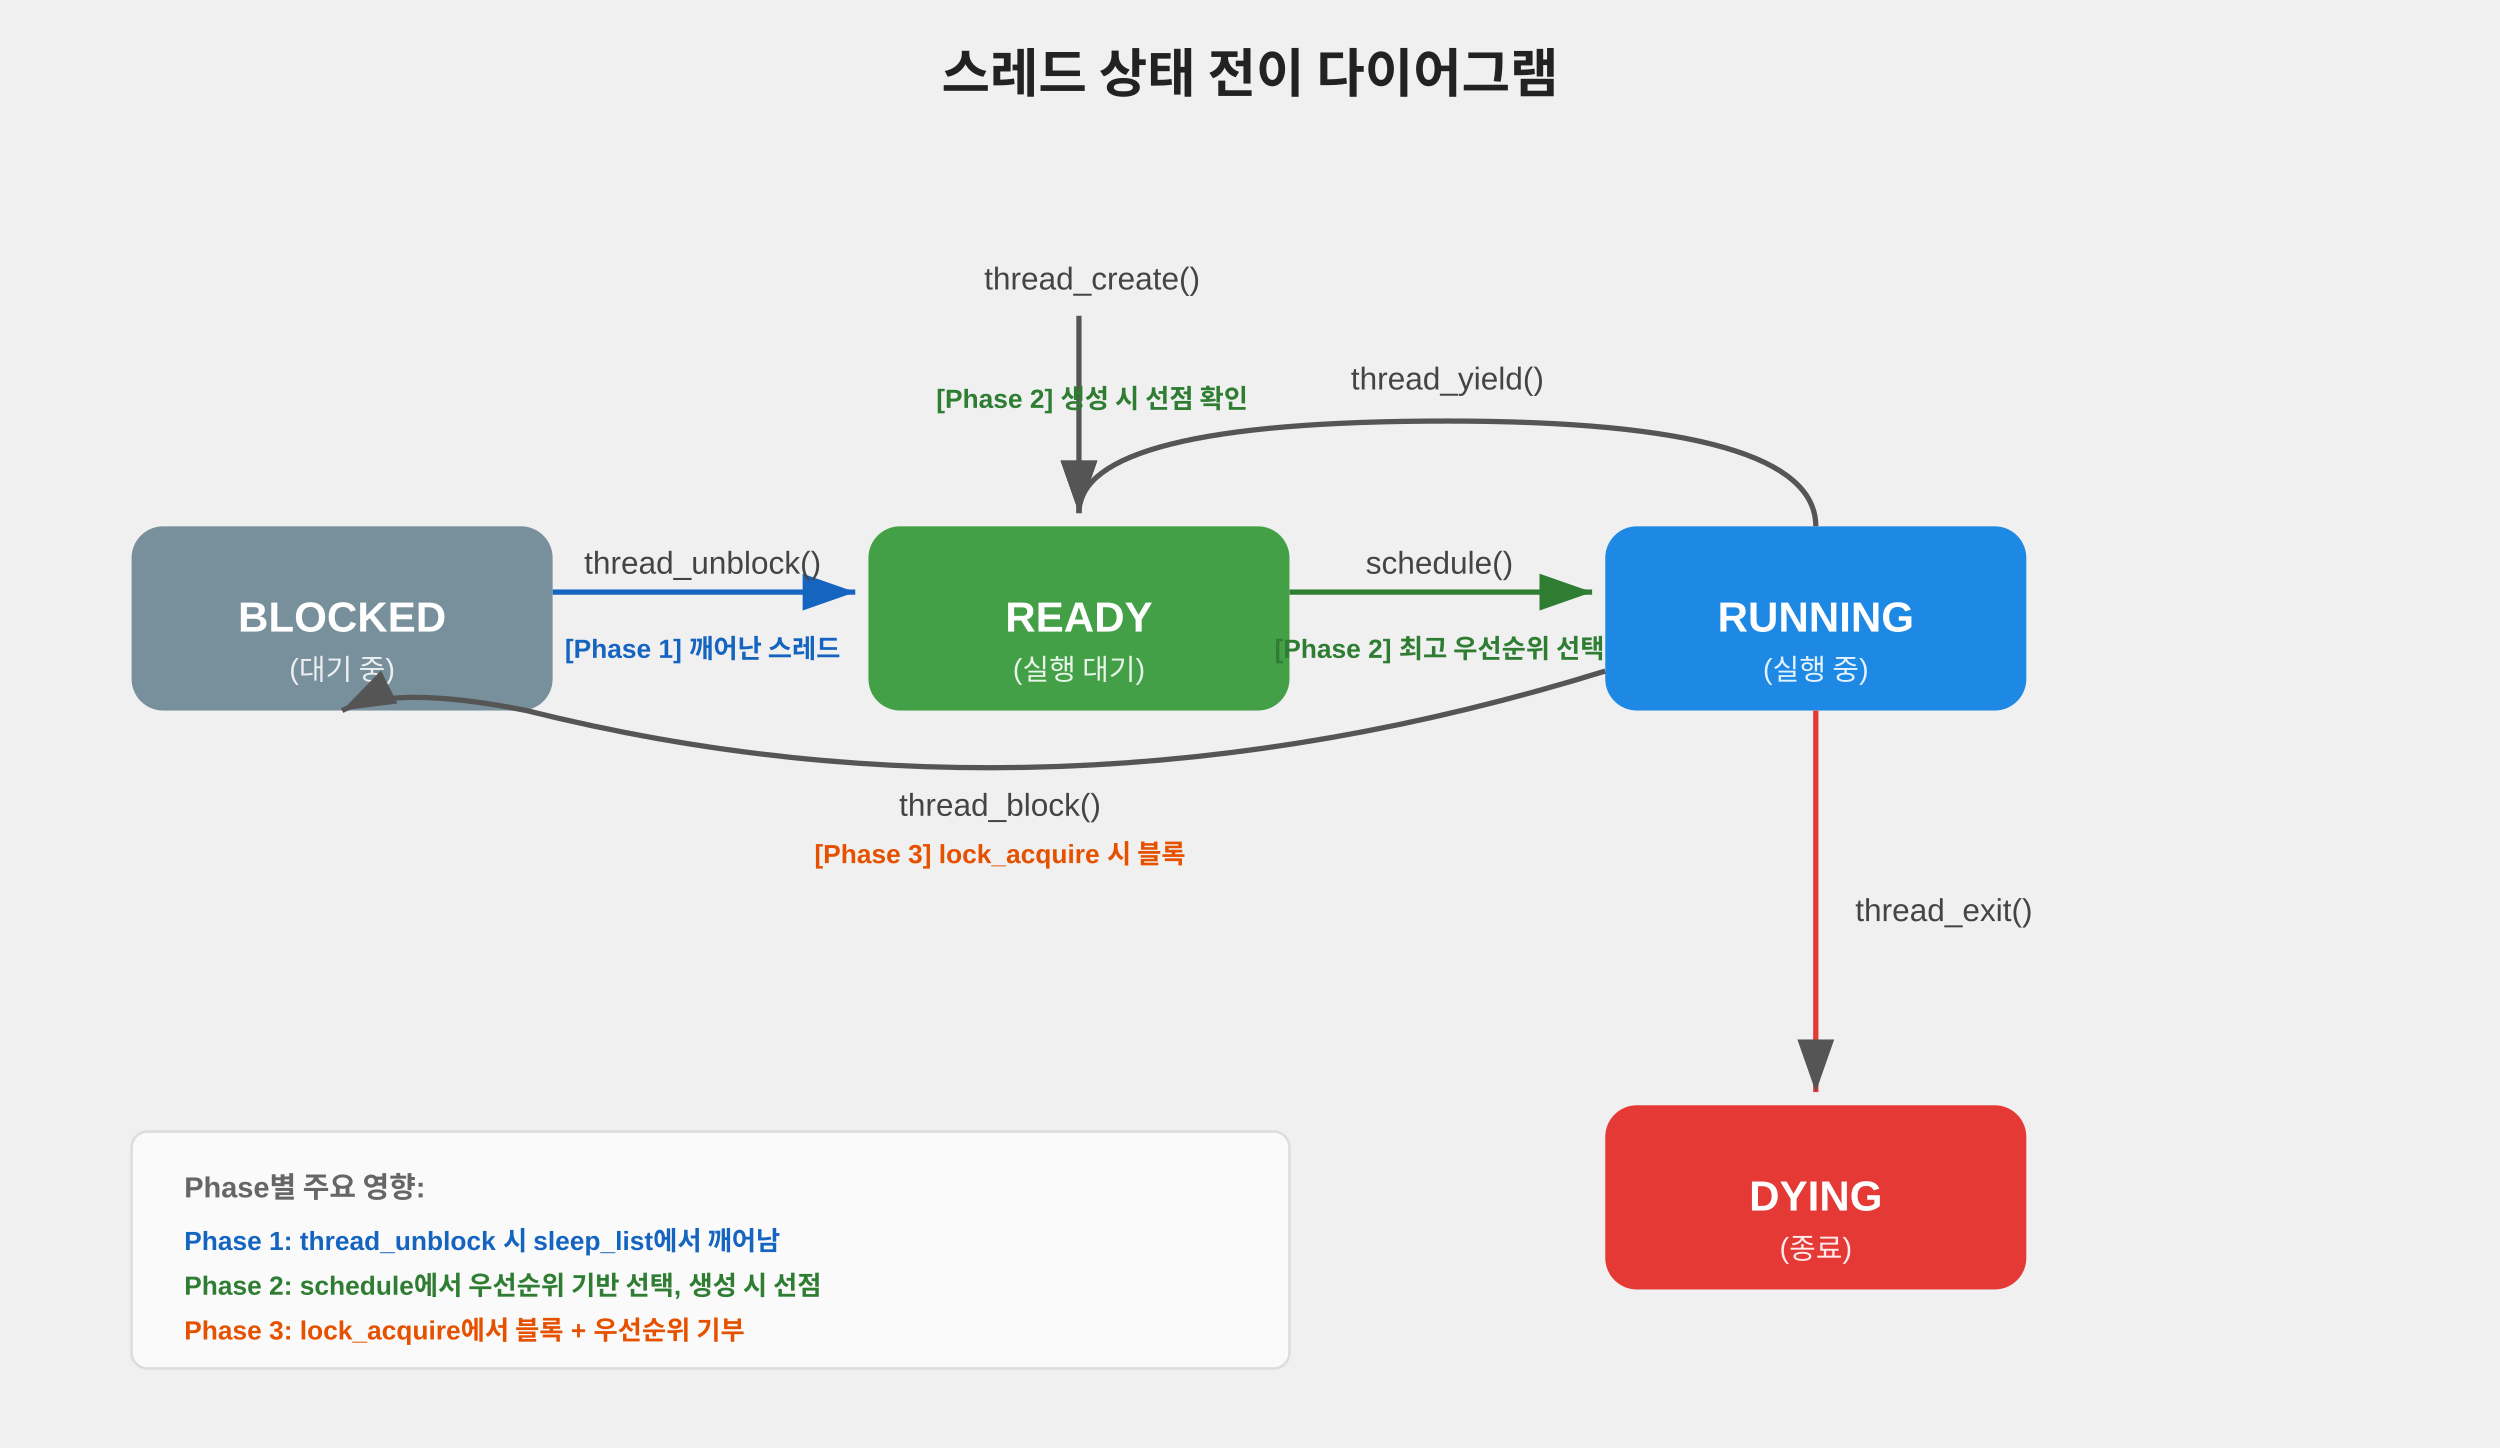
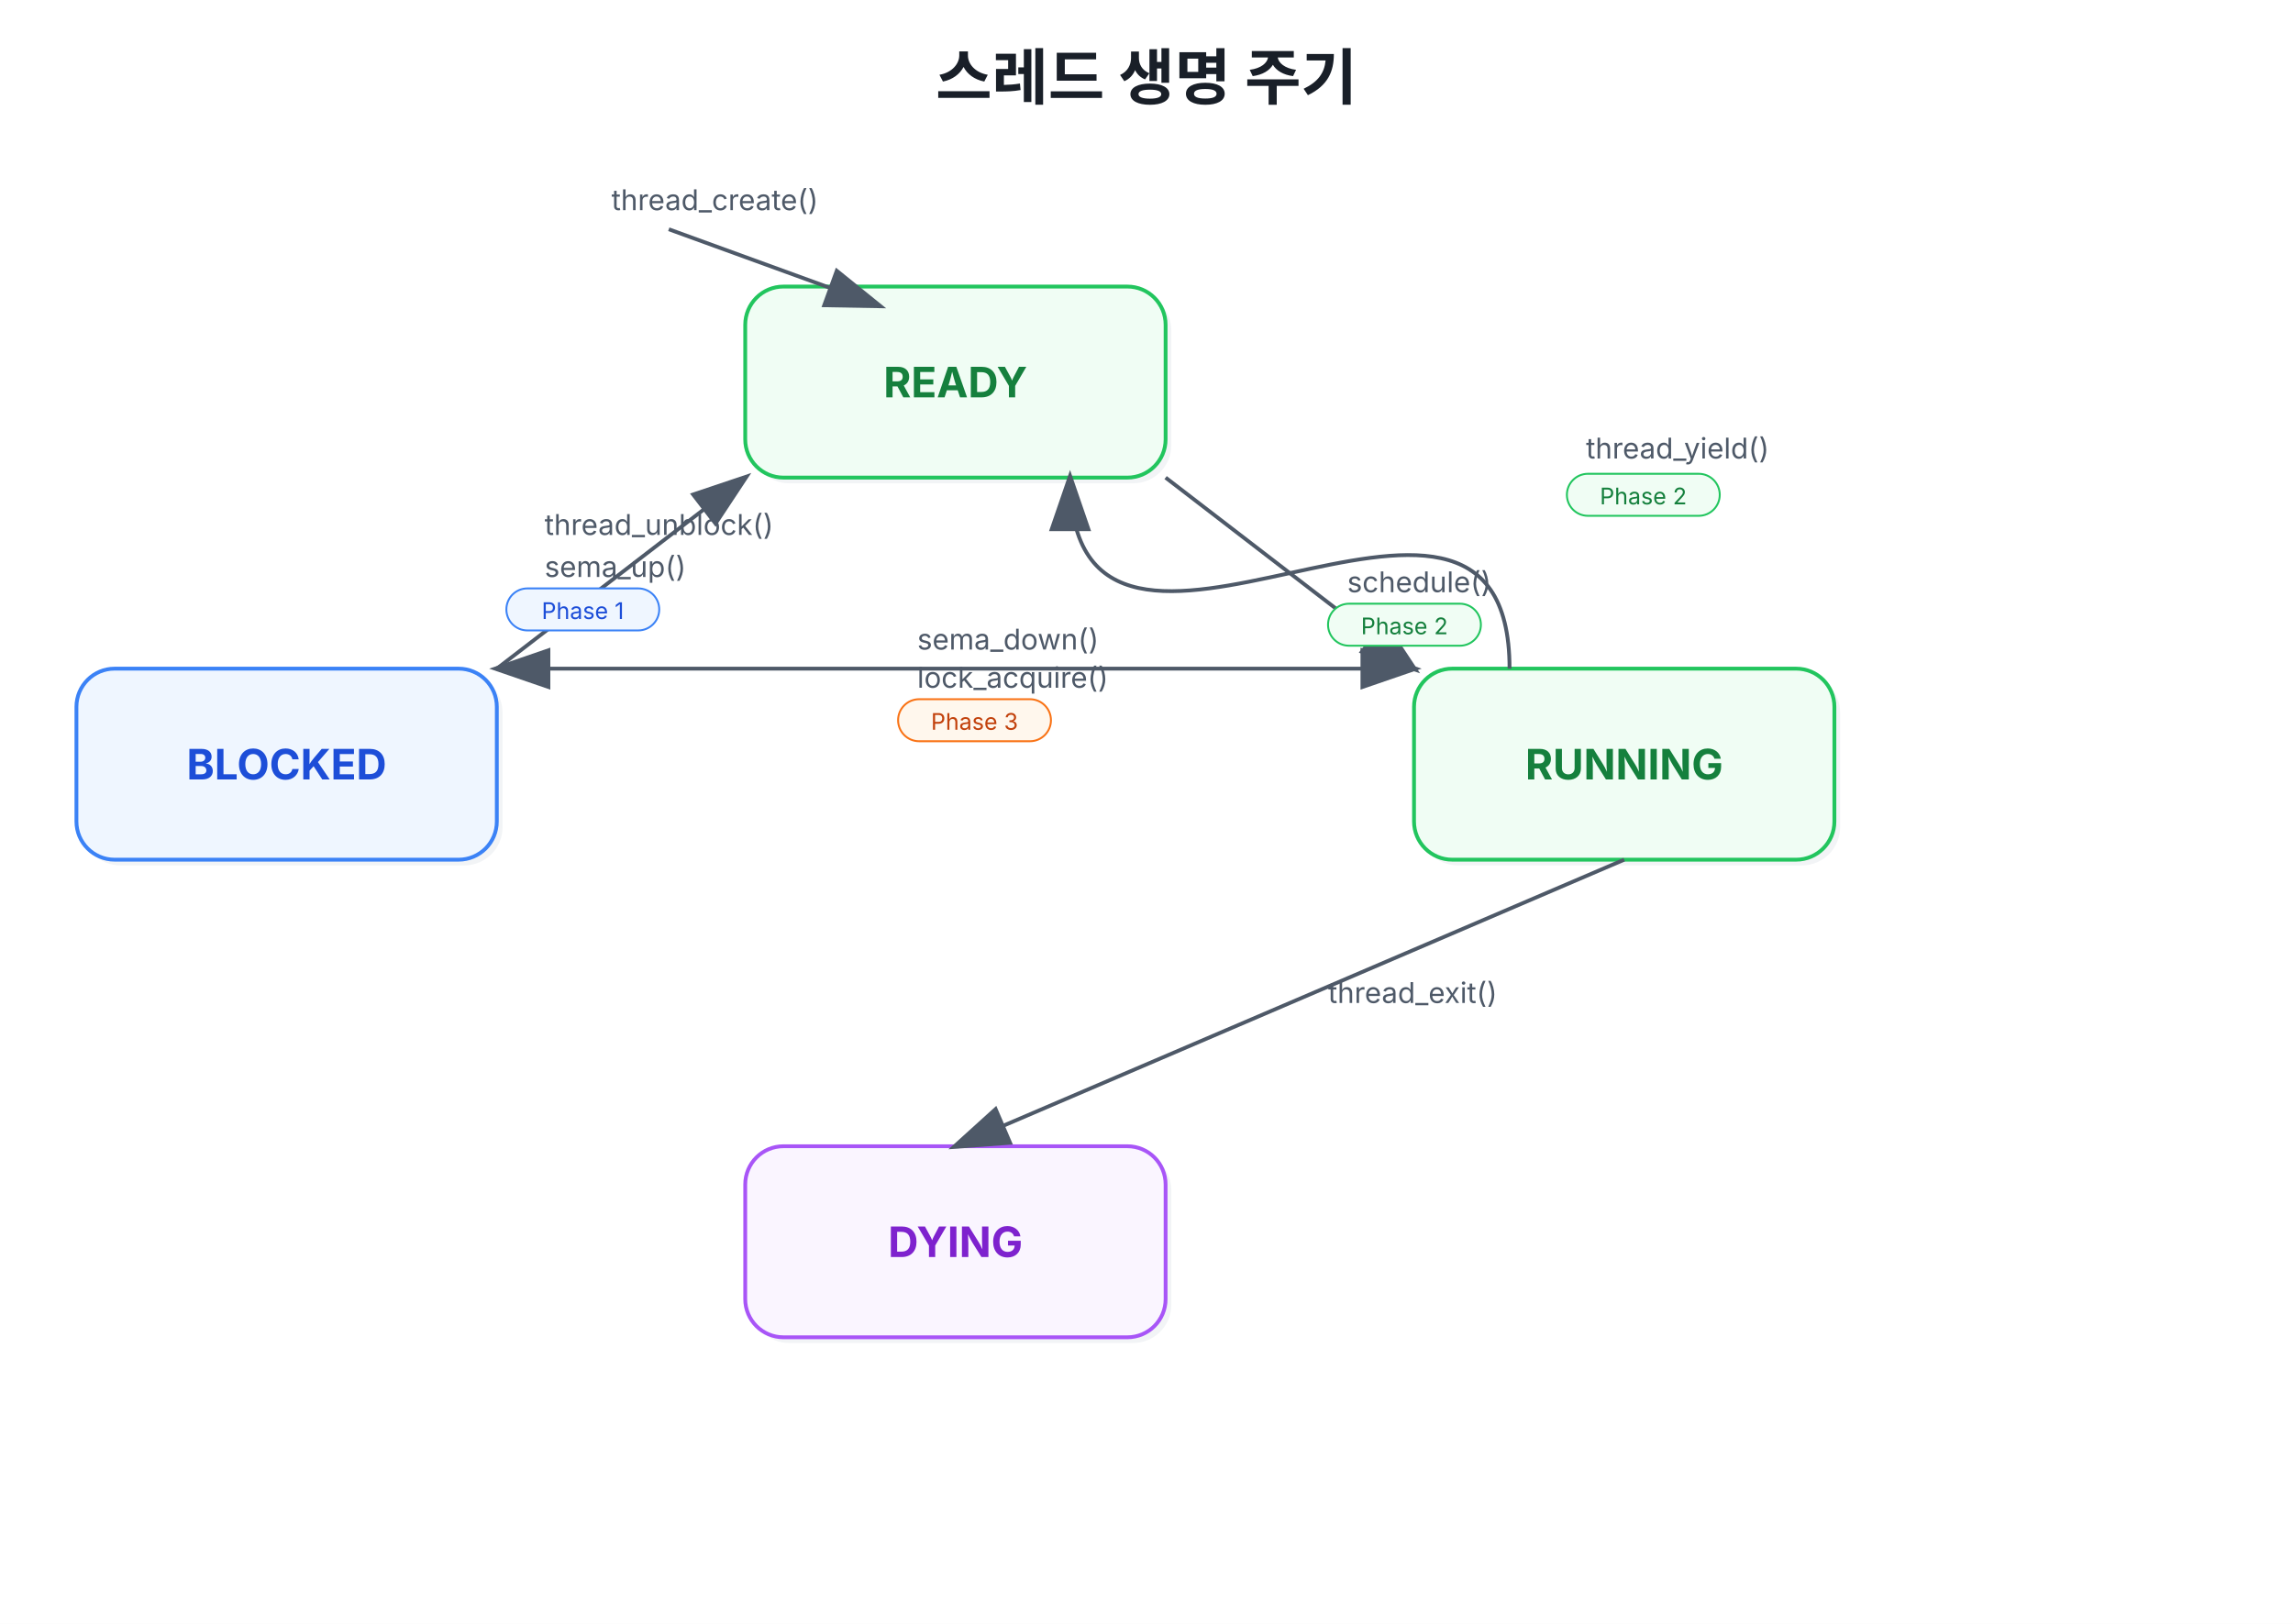
- <svg xmlns="http://www.w3.org/2000/svg" viewBox="0 0 950 550" style="background:#fff">
+ <svg xmlns="http://www.w3.org/2000/svg" width="1200" height="850" viewBox="0 0 1200 850" font-family="system-ui, -apple-system, sans-serif">
+   <rect width="1200" height="850" fill="#FFFFFF" />
+   <text x="600" y="52" text-anchor="middle" font-size="32" font-weight="bold" fill="#191F28">스레드 생명 주기</text>
  <defs>
-     <marker id="arrow" markerWidth="10" markerHeight="7" refX="10" refY="3.5" orient="auto">
-       <polygon points="0 0, 10 3.5, 0 7" fill="#555" />
+     <marker id="arr_lc" markerWidth="16" markerHeight="11" refX="14" refY="5.5" orient="auto">
+       <polygon points="0 0, 16 5.5, 0 11" fill="#4E5968" />
    </marker>
-     <marker id="arrowBlue" markerWidth="10" markerHeight="7" refX="10" refY="3.5" orient="auto">
-       <polygon points="0 0, 10 3.5, 0 7" fill="#1565C0" />
-     </marker>
-     <marker id="arrowGreen" markerWidth="10" markerHeight="7" refX="10" refY="3.5" orient="auto">
-       <polygon points="0 0, 10 3.5, 0 7" fill="#2E7D32" />
-     </marker>
-     <style>
-       text { font-family: Arial, sans-serif; }
-       .title { font-size: 20px; font-weight: bold; fill: #222; }
-       .state { font-size: 16px; font-weight: bold; fill: #fff; }
-       .trans { font-size: 12px; fill: #444; }
-       .phase-tag { font-size: 10px; font-weight: bold; }
-       .small { font-size: 11px; fill: #666; }
-     </style>
  </defs>
-   <text x="475" y="35" text-anchor="middle" class="title">스레드 상태 전이 다이어그램</text>
-   <rect x="50" y="200" width="160" height="70" rx="12" fill="#78909C" />
-   <text x="130" y="240" text-anchor="middle" class="state">BLOCKED</text>
-   <text x="130" y="258" text-anchor="middle" font-size="11" fill="#ECEFF1">(대기 중)</text>
-   <rect x="330" y="200" width="160" height="70" rx="12" fill="#43A047" />
-   <text x="410" y="240" text-anchor="middle" class="state">READY</text>
-   <text x="410" y="258" text-anchor="middle" font-size="11" fill="#E8F5E9">(실행 대기)</text>
-   <rect x="610" y="200" width="160" height="70" rx="12" fill="#1E88E5" />
-   <text x="690" y="240" text-anchor="middle" class="state">RUNNING</text>
-   <text x="690" y="258" text-anchor="middle" font-size="11" fill="#E3F2FD">(실행 중)</text>
-   <rect x="610" y="420" width="160" height="70" rx="12" fill="#E53935" />
-   <text x="690" y="460" text-anchor="middle" class="state">DYING</text>
-   <text x="690" y="478" text-anchor="middle" font-size="11" fill="#FFEBEE">(종료)</text>
-   <line x1="410" y1="120" x2="410" y2="195" stroke="#555" stroke-width="2" marker-end="url(#arrow)" />
-   <text x="415" y="110" text-anchor="middle" class="trans">thread_create()</text>
-   <text x="415" y="155" text-anchor="middle" class="phase-tag" fill="#2E7D32">[Phase 2] 생성 시 선점 확인</text>
-   <line x1="210" y1="225" x2="325" y2="225" stroke="#1565C0" stroke-width="2" marker-end="url(#arrowBlue)" />
-   <text x="267" y="218" text-anchor="middle" class="trans">thread_unblock()</text>
-   <text x="267" y="250" text-anchor="middle" class="phase-tag" fill="#1565C0">[Phase 1] 깨어난 스레드</text>
-   <line x1="490" y1="225" x2="605" y2="225" stroke="#2E7D32" stroke-width="2" marker-end="url(#arrowGreen)" />
-   <text x="547" y="218" text-anchor="middle" class="trans">schedule()</text>
-   <text x="547" y="250" text-anchor="middle" class="phase-tag" fill="#2E7D32">[Phase 2] 최고 우선순위 선택</text>
-   <path d="M 690 200 Q 690 160 550 160 Q 410 160 410 195" fill="none" stroke="#555" stroke-width="2" marker-end="url(#arrow)" />
-   <text x="550" y="148" text-anchor="middle" class="trans">thread_yield()</text>
-   <path d="M 610 255 Q 400 320 200 270 Q 150 260 130 270" fill="none" stroke="#555" stroke-width="2" marker-end="url(#arrow)" />
-   <text x="380" y="310" text-anchor="middle" class="trans">thread_block()</text>
-   <text x="380" y="328" text-anchor="middle" class="phase-tag" fill="#E65100">[Phase 3] lock_acquire 시 블록</text>
-   <line x1="690" y1="270" x2="690" y2="415" stroke="#E53935" stroke-width="2" marker-end="url(#arrow)" />
-   <text x="705" y="350" class="trans">thread_exit()</text>
-   <rect x="50" y="430" width="440" height="90" rx="6" fill="#FAFAFA" stroke="#DDD" />
-   <text x="70" y="455" class="small" font-weight="bold">Phase별 주요 영향:</text>
-   <text x="70" y="475" class="phase-tag" fill="#1565C0">Phase 1: thread_unblock 시 sleep_list에서 깨어남</text>
-   <text x="70" y="492" class="phase-tag" fill="#2E7D32">Phase 2: schedule에서 우선순위 기반 선택, 생성 시 선점</text>
-   <text x="70" y="509" class="phase-tag" fill="#E65100">Phase 3: lock_acquire에서 블록 + 우선순위 기부</text>
+   <rect x="43" y="353" width="220" height="100" rx="20" fill="#F2F4F6" />
+   <rect x="40" y="350" width="220" height="100" rx="20" fill="#EFF6FF" stroke="#3B82F6" stroke-width="2" />
+   <text x="150" y="408" font-size="22" fill="#1D4ED8" text-anchor="middle" font-weight="bold">BLOCKED</text>
+   <rect x="393" y="153" width="220" height="100" rx="20" fill="#F2F4F6" />
+   <rect x="390" y="150" width="220" height="100" rx="20" fill="#F0FDF4" stroke="#22C55E" stroke-width="2" />
+   <text x="500" y="208" font-size="22" fill="#15803D" text-anchor="middle" font-weight="bold">READY</text>
+   <rect x="743" y="353" width="220" height="100" rx="20" fill="#F2F4F6" />
+   <rect x="740" y="350" width="220" height="100" rx="20" fill="#F0FDF4" stroke="#22C55E" stroke-width="2" />
+   <text x="850" y="408" font-size="22" fill="#15803D" text-anchor="middle" font-weight="bold">RUNNING</text>
+   <rect x="393" y="603" width="220" height="100" rx="20" fill="#F2F4F6" />
+   <rect x="390" y="600" width="220" height="100" rx="20" fill="#FAF5FF" stroke="#A855F7" stroke-width="2" />
+   <text x="500" y="658" font-size="22" fill="#7E22CE" text-anchor="middle" font-weight="bold">DYING</text>
+   <line x1="260" y1="350" x2="390" y2="250" stroke="#4E5968" stroke-width="2" marker-end="url(#arr_lc)" />
+   <text x="285" y="280" font-size="15" fill="#4E5968" text-anchor="start" font-weight="normal">thread_unblock()</text>
+   <text x="285" y="302" font-size="15" fill="#4E5968" text-anchor="start" font-weight="normal">sema_up()</text>
+   <rect x="265" y="308" width="80" height="22" rx="11" fill="#EFF6FF" stroke="#3B82F6" stroke-width="1" />
+   <text x="305" y="324" font-size="12" fill="#1D4ED8" text-anchor="middle" font-weight="normal">Phase 1</text>
+   <line x1="740" y1="350" x2="740" y2="350" stroke="#4E5968" stroke-width="2" marker-end="url(#arr_lc)" />
+   <line x1="610" y1="250" x2="740" y2="350" stroke="#4E5968" stroke-width="2" marker-end="url(#arr_lc)" />
+   <text x="705" y="310" font-size="15" fill="#4E5968" text-anchor="start" font-weight="normal">schedule()</text>
+   <rect x="695" y="316" width="80" height="22" rx="11" fill="#F0FDF4" stroke="#22C55E" stroke-width="1" />
+   <text x="735" y="332" font-size="12" fill="#15803D" text-anchor="middle" font-weight="normal">Phase 2</text>
+   <line x1="740" y1="350" x2="260" y2="350" stroke="#4E5968" stroke-width="2" marker-end="url(#arr_lc)" />
+   <text x="480" y="340" font-size="15" fill="#4E5968" text-anchor="start" font-weight="normal">sema_down()</text>
+   <text x="480" y="360" font-size="15" fill="#4E5968" text-anchor="start" font-weight="normal">lock_acquire()</text>
+   <rect x="470" y="366" width="80" height="22" rx="11" fill="#FFF7ED" stroke="#F97316" stroke-width="1" />
+   <text x="510" y="382" font-size="12" fill="#C2410C" text-anchor="middle" font-weight="normal">Phase 3</text>
+   <path d="M 790,350 C 790,200 560,400 560,250" fill="none" stroke="#4E5968" stroke-width="2" marker-end="url(#arr_lc)" />
+   <text x="830" y="240" font-size="15" fill="#4E5968" text-anchor="start" font-weight="normal">thread_yield()</text>
+   <rect x="820" y="248" width="80" height="22" rx="11" fill="#F0FDF4" stroke="#22C55E" stroke-width="1" />
+   <text x="860" y="264" font-size="12" fill="#15803D" text-anchor="middle" font-weight="normal">Phase 2</text>
+   <line x1="850" y1="450" x2="500" y2="600" stroke="#4E5968" stroke-width="2" marker-end="url(#arr_lc)" />
+   <text x="695" y="525" font-size="15" fill="#4E5968" text-anchor="start" font-weight="normal">thread_exit()</text>
+   <line x1="350" y1="120" x2="460" y2="160" stroke="#4E5968" stroke-width="2" marker-end="url(#arr_lc)" />
+   <text x="320" y="110" font-size="15" fill="#4E5968" text-anchor="start" font-weight="normal">thread_create()</text>
</svg>
